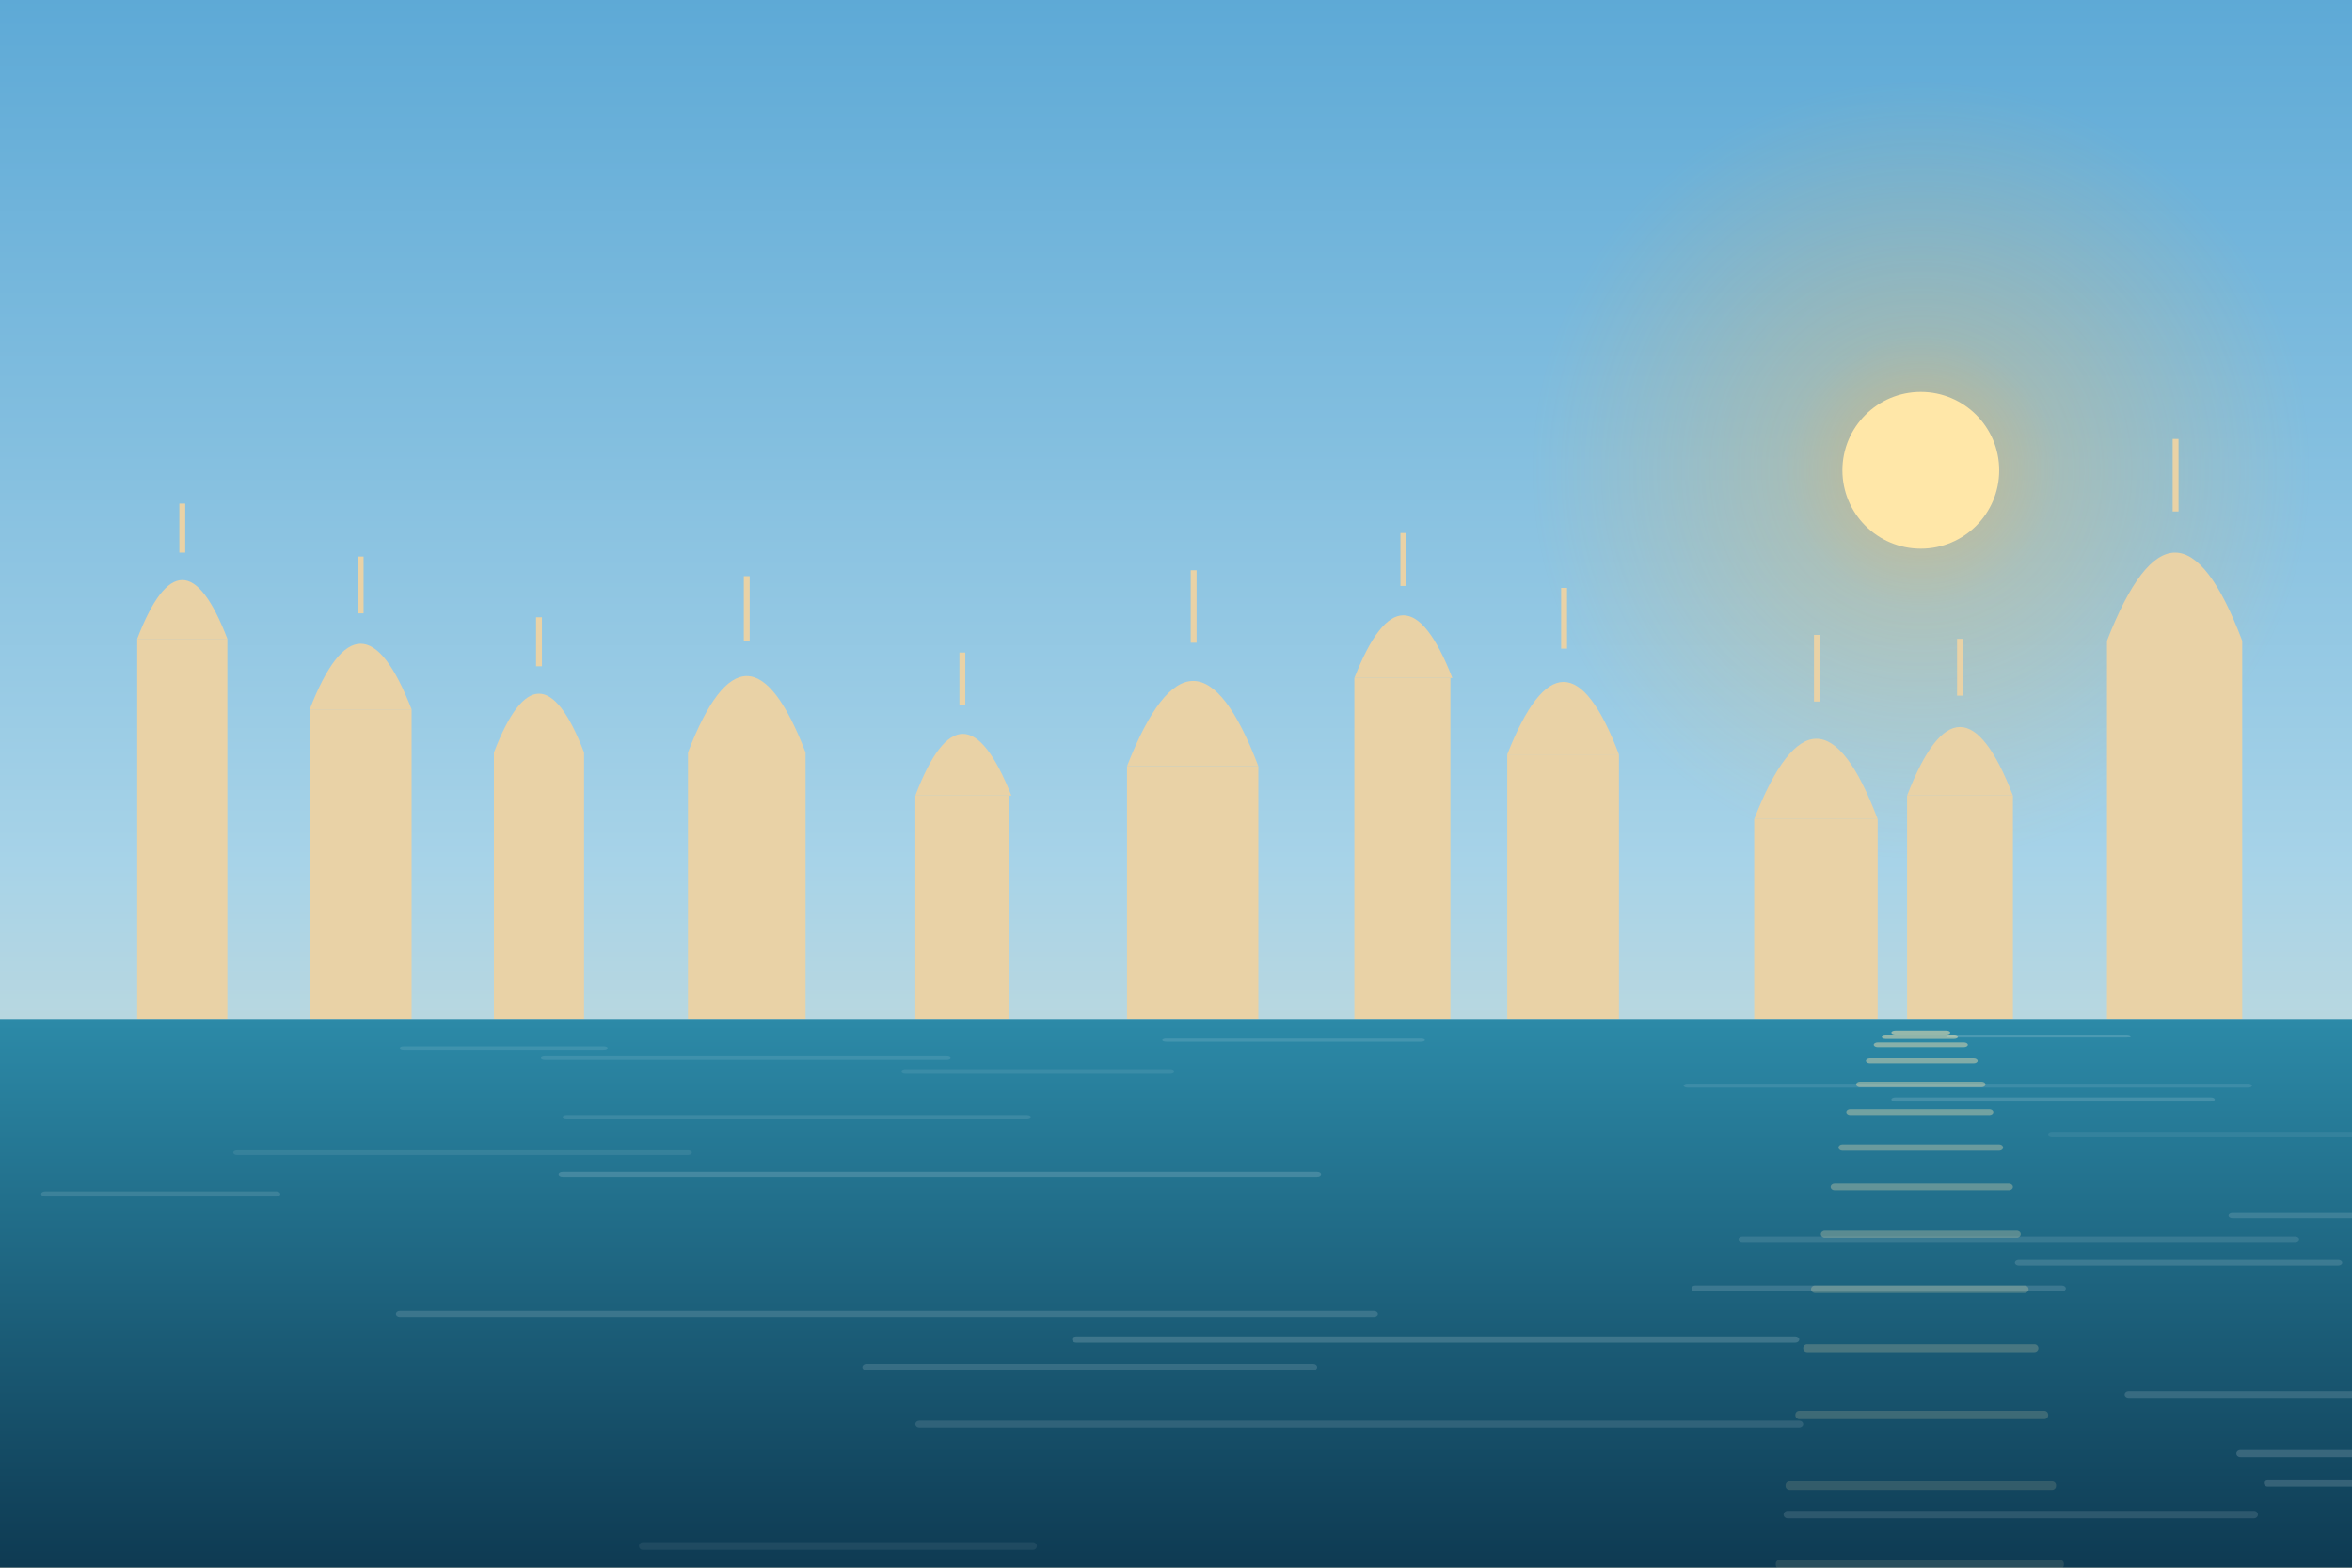
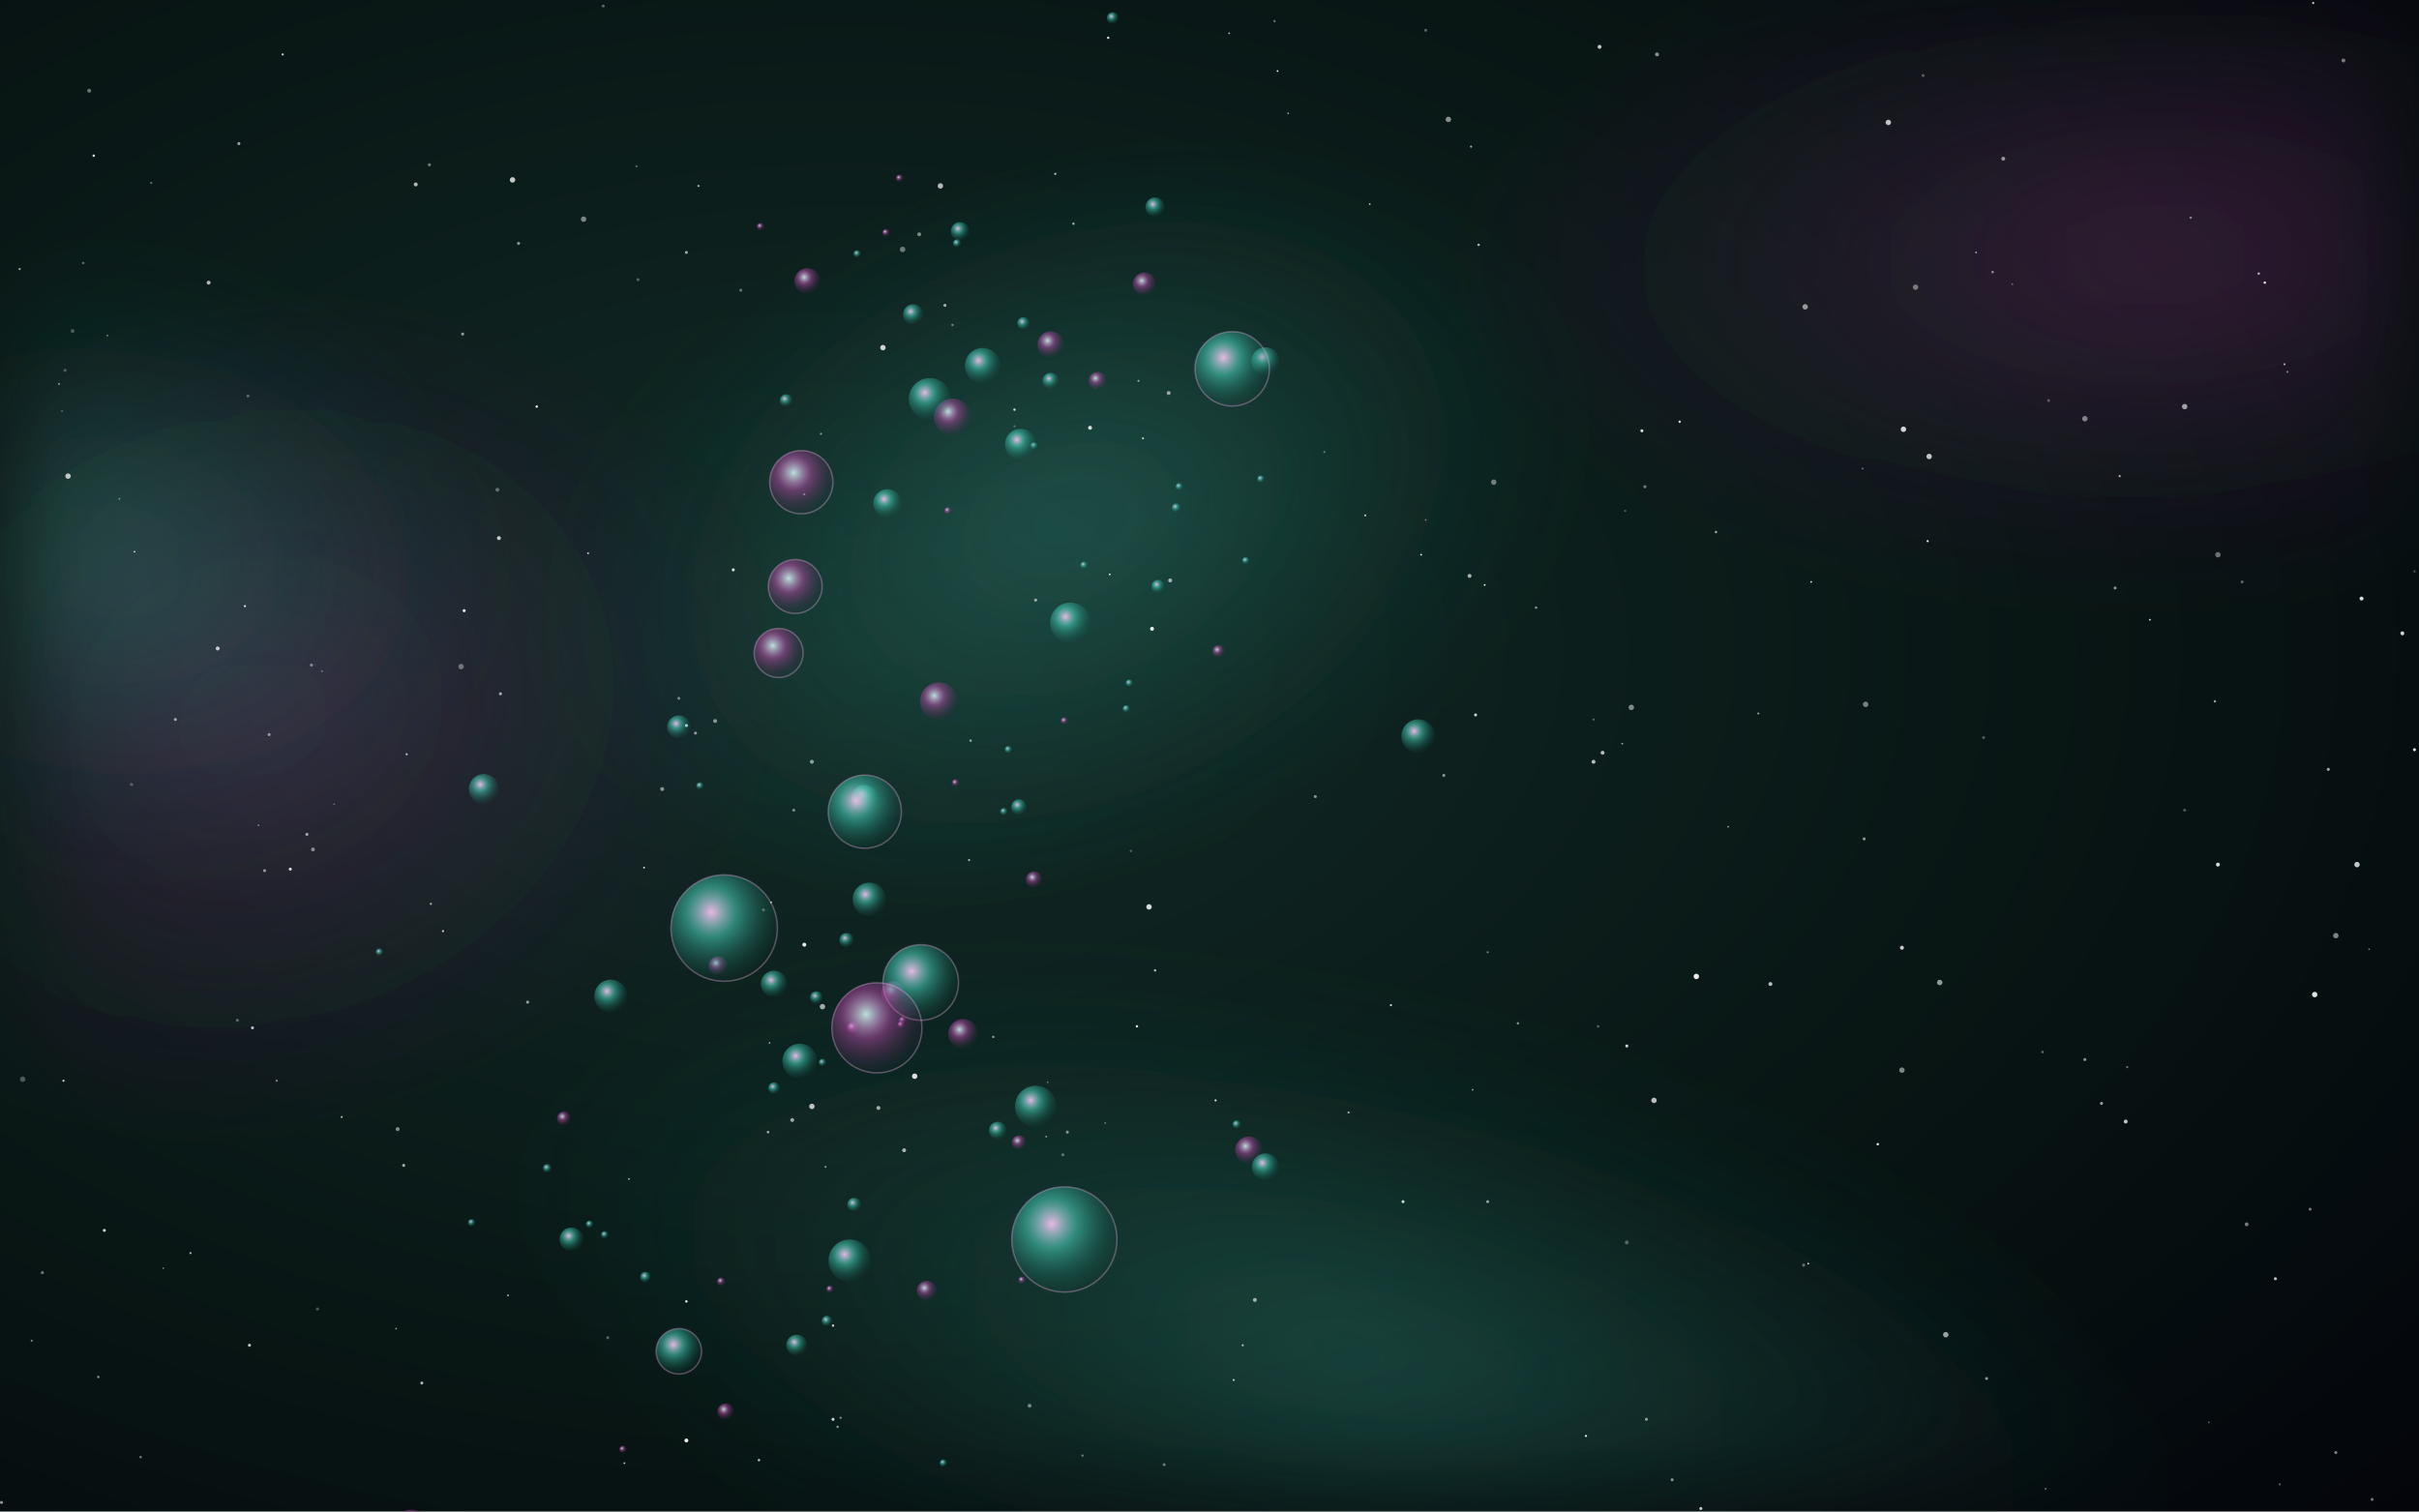
- <svg xmlns="http://www.w3.org/2000/svg" viewBox="0 0 1200 800" preserveAspectRatio="xMidYMid slice">
+ <svg xmlns="http://www.w3.org/2000/svg" viewBox="0 0 1600 1000" preserveAspectRatio="xMidYMid slice">
  <defs>
-     <linearGradient id="g1" x1="0" y1="0" x2="0" y2="1">
-       <stop offset="0" stop-color="#5DA9D6" stop-opacity="1" />
-       <stop offset="0.55" stop-color="#A7D3E8" stop-opacity="1" />
-       <stop offset="1" stop-color="#F3E6C4" stop-opacity="1" />
-     </linearGradient>
-     <radialGradient id="g2" cx="0.5" cy="0.5" r="0.5">
-       <stop offset="0" stop-color="#FFB347" stop-opacity="0.55" />
-       <stop offset="0.35" stop-color="#FFB347" stop-opacity="0.248" />
-       <stop offset="1" stop-color="#FFB347" stop-opacity="0" />
+     <radialGradient id="bg" cx="0.35" cy="0.43" r=".9">
+       <stop offset="0" stop-color="#122b27" stop-opacity="1" />
+       <stop offset=".55" stop-color="#081614" stop-opacity="1" />
+       <stop offset="1" stop-color="#03030a" />
    </radialGradient>
-     <linearGradient id="g3" x1="0" y1="0" x2="0" y2="1">
-       <stop offset="0" stop-color="#2C8AA8" stop-opacity="1" />
-       <stop offset="1" stop-color="#0E3A52" stop-opacity="1" />
-     </linearGradient>
+     <radialGradient id="n1">
+       <stop offset="0" stop-color="#39ac99" stop-opacity="0.35" />
+       <stop offset="1" stop-color="#267366" stop-opacity="0" />
+     </radialGradient>
+     <radialGradient id="n2">
+       <stop offset="0" stop-color="#bf40aa" stop-opacity="0.25" />
+       <stop offset="1" stop-color="#732666" stop-opacity="0" />
+     </radialGradient>
+     <radialGradient id="u" cx=".38" cy=".35" r=".7">
+       <stop offset="0" stop-color="#f4beeb" stop-opacity="0.95" />
+       <stop offset=".35" stop-color="#47d1ba" stop-opacity="0.55" />
+       <stop offset=".8" stop-color="#1f7a6b" stop-opacity="0.18" />
+       <stop offset="1" stop-color="#196659" stop-opacity="0" />
+     </radialGradient>
+     <radialGradient id="u2" cx=".38" cy=".35" r=".7">
+       <stop offset="0" stop-color="#cbf6ef" stop-opacity="0.9" />
+       <stop offset=".4" stop-color="#cb4db6" stop-opacity="0.45" />
+       <stop offset="1" stop-color="#631d57" stop-opacity="0" />
+     </radialGradient>
+     <filter id="b" x="-50%" y="-50%" width="200%" height="200%">
+       <feGaussianBlur stdDeviation="40" />
+     </filter>
  </defs>
-   <rect width="1200" height="800" fill="url(#g1)" />
-   <circle cx="980" cy="240" r="200" fill="url(#g2)" />
-   <circle cx="980" cy="240" r="40" fill="#FFE7A8" />
-   <rect x="70" y="326" width="46" height="194" fill="#E9D2A6" />
-   <path d="M70,326 Q93,266 116,326Z" fill="#E9D2A6" />
-   <line x1="93" y1="282" x2="93" y2="257" stroke="#E9D2A6" stroke-width="3" />
-   <rect x="158" y="362" width="52" height="158" fill="#E9D2A6" />
-   <path d="M158,362 Q184,295 210,362Z" fill="#E9D2A6" />
-   <line x1="184" y1="313" x2="184" y2="284" stroke="#E9D2A6" stroke-width="3" />
-   <rect x="252" y="384" width="46" height="136" fill="#E9D2A6" />
-   <path d="M252,384 Q275,324 298,384Z" fill="#E9D2A6" />
-   <line x1="275" y1="340" x2="275" y2="315" stroke="#E9D2A6" stroke-width="3" />
-   <rect x="351" y="384" width="60" height="136" fill="#E9D2A6" />
-   <path d="M351,384 Q381,306 411,384Z" fill="#E9D2A6" />
-   <line x1="381" y1="327" x2="381" y2="294" stroke="#E9D2A6" stroke-width="3" />
-   <rect x="467" y="406" width="48" height="114" fill="#E9D2A6" />
-   <path d="M467,406 Q491,343 516,406Z" fill="#E9D2A6" />
-   <line x1="491" y1="360" x2="491" y2="333" stroke="#E9D2A6" stroke-width="3" />
-   <rect x="575" y="391" width="67" height="129" fill="#E9D2A6" />
-   <path d="M575,391 Q609,304 642,391Z" fill="#E9D2A6" />
-   <line x1="609" y1="328" x2="609" y2="291" stroke="#E9D2A6" stroke-width="3" />
-   <rect x="691" y="346" width="49" height="174" fill="#E9D2A6" />
-   <path d="M691,346 Q716,282 741,346Z" fill="#E9D2A6" />
-   <line x1="716" y1="299" x2="716" y2="272" stroke="#E9D2A6" stroke-width="3" />
-   <rect x="769" y="385" width="57" height="135" fill="#E9D2A6" />
-   <path d="M769,385 Q798,311 826,385Z" fill="#E9D2A6" />
-   <line x1="798" y1="331" x2="798" y2="300" stroke="#E9D2A6" stroke-width="3" />
-   <rect x="895" y="418" width="63" height="102" fill="#E9D2A6" />
-   <path d="M895,418 Q927,336 958,418Z" fill="#E9D2A6" />
-   <line x1="927" y1="358" x2="927" y2="324" stroke="#E9D2A6" stroke-width="3" />
-   <rect x="973" y="406" width="54" height="114" fill="#E9D2A6" />
-   <path d="M973,406 Q1000,336 1027,406Z" fill="#E9D2A6" />
-   <line x1="1000" y1="355" x2="1000" y2="326" stroke="#E9D2A6" stroke-width="3" />
-   <rect x="1075" y="327" width="69" height="193" fill="#E9D2A6" />
-   <path d="M1075,327 Q1110,237 1144,327Z" fill="#E9D2A6" />
-   <line x1="1110" y1="261" x2="1110" y2="224" stroke="#E9D2A6" stroke-width="3" />
-   <rect y="520" width="1200" height="280" fill="url(#g3)" />
-   <rect x="993" y="528" width="94" height="1.5" rx="2" fill="#FFFFFF" opacity="0.15" />
-   <rect x="593" y="530" width="134" height="1.6" rx="2" fill="#FFFFFF" opacity="0.12" />
-   <rect x="204" y="534" width="106" height="1.7" rx="2" fill="#FFFFFF" opacity="0.10" />
-   <rect x="276" y="539" width="209" height="1.8" rx="2" fill="#FFFFFF" opacity="0.10" />
-   <rect x="460" y="546" width="139" height="1.9" rx="2" fill="#FFFFFF" opacity="0.08" />
-   <rect x="859" y="553" width="290" height="2.0" rx="2" fill="#FFFFFF" opacity="0.10" />
-   <rect x="965" y="560" width="165" height="2.1" rx="2" fill="#FFFFFF" opacity="0.14" />
-   <rect x="287" y="569" width="239" height="2.2" rx="2" fill="#FFFFFF" opacity="0.10" />
-   <rect x="1045" y="578" width="303" height="2.3" rx="2" fill="#FFFFFF" opacity="0.07" />
-   <rect x="119" y="587" width="234" height="2.4" rx="2" fill="#FFFFFF" opacity="0.08" />
-   <rect x="285" y="598" width="389" height="2.5" rx="2" fill="#FFFFFF" opacity="0.15" />
-   <rect x="21" y="608" width="122" height="2.6" rx="2" fill="#FFFFFF" opacity="0.12" />
-   <rect x="1137" y="619" width="404" height="2.7" rx="2" fill="#FFFFFF" opacity="0.13" />
-   <rect x="887" y="631" width="286" height="2.8" rx="2" fill="#FFFFFF" opacity="0.11" />
-   <rect x="1028" y="643" width="167" height="2.9" rx="2" fill="#FFFFFF" opacity="0.13" />
-   <rect x="863" y="656" width="191" height="3.0" rx="2" fill="#FFFFFF" opacity="0.14" />
-   <rect x="202" y="669" width="501" height="3.1" rx="2" fill="#FFFFFF" opacity="0.14" />
-   <rect x="547" y="682" width="371" height="3.2" rx="2" fill="#FFFFFF" opacity="0.16" />
-   <rect x="440" y="696" width="232" height="3.3" rx="2" fill="#FFFFFF" opacity="0.13" />
-   <rect x="1084" y="710" width="219" height="3.4" rx="2" fill="#FFFFFF" opacity="0.14" />
-   <rect x="467" y="725" width="453" height="3.5" rx="2" fill="#FFFFFF" opacity="0.11" />
-   <rect x="1141" y="740" width="418" height="3.6" rx="2" fill="#FFFFFF" opacity="0.16" />
-   <rect x="1155" y="755" width="228" height="3.7" rx="2" fill="#FFFFFF" opacity="0.15" />
-   <rect x="910" y="771" width="242" height="3.8" rx="2" fill="#FFFFFF" opacity="0.12" />
-   <rect x="326" y="787" width="203" height="3.9" rx="2" fill="#FFFFFF" opacity="0.07" />
-   <rect x="965" y="526" width="30" height="2.0" rx="2" fill="#FFE7B0" opacity="0.50" />
-   <rect x="960" y="528" width="39" height="2.2" rx="2" fill="#FFE7B0" opacity="0.47" />
-   <rect x="956" y="532" width="48" height="2.4" rx="2" fill="#FFE7B0" opacity="0.44" />
-   <rect x="952" y="540" width="57" height="2.6" rx="2" fill="#FFE7B0" opacity="0.41" />
-   <rect x="947" y="552" width="66" height="2.8" rx="2" fill="#FFE7B0" opacity="0.38" />
-   <rect x="942" y="566" width="75" height="3.0" rx="2" fill="#FFE7B0" opacity="0.35" />
-   <rect x="938" y="584" width="84" height="3.2" rx="2" fill="#FFE7B0" opacity="0.32" />
-   <rect x="934" y="604" width="93" height="3.4" rx="2" fill="#FFE7B0" opacity="0.29" />
-   <rect x="929" y="628" width="102" height="3.6" rx="2" fill="#FFE7B0" opacity="0.26" />
-   <rect x="924" y="656" width="111" height="3.8" rx="2" fill="#FFE7B0" opacity="0.23" />
-   <rect x="920" y="686" width="120" height="4.0" rx="2" fill="#FFE7B0" opacity="0.20" />
-   <rect x="916" y="720" width="129" height="4.2" rx="2" fill="#FFE7B0" opacity="0.17" />
-   <rect x="911" y="756" width="138" height="4.4" rx="2" fill="#FFE7B0" opacity="0.14" />
-   <rect x="906" y="796" width="147" height="4.6" rx="2" fill="#FFE7B0" opacity="0.11" />
+   <rect width="1600" height="1000" fill="url(#bg)" />
+   <ellipse cx="483" cy="620" rx="337" ry="237" transform="rotate(-26)" fill="url(#n1)" filter="url(#b)" />
+   <ellipse cx="1420" cy="218" rx="481" ry="225" transform="rotate(-2)" fill="url(#n2)" filter="url(#b)" />
+   <ellipse cx="3" cy="504" rx="342" ry="285" transform="rotate(-19)" fill="url(#n2)" filter="url(#b)" />
+   <ellipse cx="114" cy="360" rx="260" ry="181" transform="rotate(7)" fill="url(#n1)" filter="url(#b)" />
+   <ellipse cx="1074" cy="673" rx="592" ry="214" transform="rotate(13)" fill="url(#n1)" filter="url(#b)" />
+   <g>
+     <circle cx="1143" cy="547" r="0.6" fill="#fff" opacity="0.56" />
+     <circle cx="972" cy="381" r="1.3" fill="#fff" opacity="0.65" />
+     <circle cx="943" cy="20" r="1" fill="#fff" opacity="0.32" />
+     <circle cx="984" cy="630" r="0.7" fill="#fff" opacity="0.42" />
+     <circle cx="79" cy="330" r="0.6" fill="#fff" opacity="0.47" />
+     <circle cx="1249" cy="81" r="1.8" fill="#fff" opacity="0.74" />
+     <circle cx="399" cy="4" r="1" fill="#fff" opacity="0.33" />
+     <circle cx="1314" cy="912" r="1" fill="#fff" opacity="0.55" />
+     <circle cx="721" cy="283" r="1.3" fill="#fff" opacity="0.83" />
+     <circle cx="284" cy="109" r="1" fill="#fff" opacity="0.43" />
+     <circle cx="1089" cy="939" r="1" fill="#fff" opacity="0.54" />
+     <circle cx="454" cy="861" r="0.8" fill="#fff" opacity="0.94" />
+     <circle cx="275" cy="122" r="1.3" fill="#fff" opacity="0.69" />
+     <circle cx="438" cy="522" r="1.3" fill="#fff" opacity="0.51" />
+     <circle cx="349" cy="663" r="1" fill="#fff" opacity="0.58" />
+     <circle cx="770" cy="969" r="1" fill="#fff" opacity="0.38" />
+     <circle cx="1562" cy="396" r="1.3" fill="#fff" opacity="0.86" />
+     <circle cx="162" cy="401" r="0.7" fill="#fff" opacity="0.87" />
+     <circle cx="343" cy="161" r="1" fill="#fff" opacity="0.54" />
+     <circle cx="43" cy="245" r="1" fill="#fff" opacity="0.27" />
+     <circle cx="1545" cy="961" r="1" fill="#fff" opacity="0.48" />
+     <circle cx="502" cy="966" r="0.8" fill="#fff" opacity="0.75" />
+     <circle cx="413" cy="968" r="0.6" fill="#fff" opacity="0.77" />
+     <circle cx="339" cy="119" r="1.8" fill="#fff" opacity="0.76" />
+     <circle cx="554" cy="944" r="0.8" fill="#fff" opacity="0.53" />
+     <circle cx="1054" cy="476" r="0.7" fill="#fff" opacity="0.35" />
+     <circle cx="307" cy="404" r="1" fill="#fff" opacity="0.92" />
+     <circle cx="187" cy="36" r="0.7" fill="#fff" opacity="0.82" />
+     <circle cx="605" cy="712" r="1.8" fill="#fff" opacity="0.85" />
+     <circle cx="943" cy="344" r="0.6" fill="#fff" opacity="0.42" />
+     <circle cx="331" cy="459" r="1" fill="#fff" opacity="0.63" />
+     <circle cx="843" cy="14" r="0.8" fill="#fff" opacity="0.36" />
+     <circle cx="306" cy="221" r="1" fill="#fff" opacity="0.56" />
+     <circle cx="263" cy="747" r="1.3" fill="#fff" opacity="0.51" />
+     <circle cx="1125" cy="998" r="1" fill="#fff" opacity="0.78" />
+     <circle cx="984" cy="795" r="1" fill="#fff" opacity="0.54" />
+     <circle cx="903" cy="341" r="0.7" fill="#fff" opacity="0.71" />
+     <circle cx="671" cy="282" r="0.7" fill="#fff" opacity="0.28" />
+     <circle cx="734" cy="380" r="0.6" fill="#fff" opacity="0.94" />
+     <circle cx="928" cy="795" r="1" fill="#fff" opacity="0.80" />
+     <circle cx="988" cy="319" r="1.8" fill="#fff" opacity="0.41" />
+     <circle cx="622" cy="123" r="1.8" fill="#fff" opacity="0.69" />
+     <circle cx="336" cy="857" r="0.6" fill="#fff" opacity="0.78" />
+     <circle cx="641" cy="569" r="0.7" fill="#fff" opacity="0.67" />
+     <circle cx="1075" cy="338" r="0.7" fill="#fff" opacity="0.27" />
+     <circle cx="756" cy="290" r="0.7" fill="#fff" opacity="0.72" />
+     <circle cx="207" cy="562" r="1.3" fill="#fff" opacity="0.46" />
+     <circle cx="892" cy="736" r="0.7" fill="#fff" opacity="0.65" />
+     <circle cx="1445" cy="269" r="1.8" fill="#fff" opacity="0.59" />
+     <circle cx="293" cy="616" r="0.7" fill="#fff" opacity="0.77" />
+     <circle cx="1122" cy="646" r="1.8" fill="#fff" opacity="0.91" />
+     <circle cx="157" cy="675" r="1" fill="#fff" opacity="0.33" />
+     <circle cx="685" cy="397" r="1" fill="#fff" opacity="0.58" />
+     <circle cx="642" cy="490" r="0.8" fill="#fff" opacity="0.58" />
+     <circle cx="100" cy="121" r="0.7" fill="#fff" opacity="0.38" />
+     <circle cx="1402" cy="315" r="0.7" fill="#fff" opacity="0.72" />
+     <circle cx="490" cy="192" r="1" fill="#fff" opacity="0.37" />
+     <circle cx="733" cy="25" r="0.8" fill="#fff" opacity="0.84" />
+     <circle cx="1505" cy="846" r="1" fill="#fff" opacity="0.74" />
+     <circle cx="532" cy="327" r="0.7" fill="#fff" opacity="0.54" />
+     <circle cx="1057" cy="679" r="0.8" fill="#fff" opacity="0.34" />
+     <circle cx="69" cy="814" r="1" fill="#fff" opacity="0.81" />
+     <circle cx="598" cy="761" r="1.3" fill="#fff" opacity="0.66" />
+     <circle cx="1422" cy="410" r="0.6" fill="#fff" opacity="0.88" />
+     <circle cx="1276" cy="302" r="1.8" fill="#fff" opacity="0.75" />
+     <circle cx="1079" cy="468" r="1.8" fill="#fff" opacity="0.48" />
+     <circle cx="62" cy="103" r="0.8" fill="#fff" opacity="0.90" />
+     <circle cx="731" cy="743" r="0.6" fill="#fff" opacity="0.39" />
+     <circle cx="693" cy="716" r="0.6" fill="#fff" opacity="0.35" />
+     <circle cx="1272" cy="50" r="1" fill="#fff" opacity="0.31" />
+     <circle cx="1060" cy="498" r="1.3" fill="#fff" opacity="0.69" />
+     <circle cx="416" cy="780" r="0.6" fill="#fff" opacity="0.67" />
+     <circle cx="175" cy="576" r="1" fill="#fff" opacity="0.52" />
+     <circle cx="982" cy="387" r="0.6" fill="#fff" opacity="0.94" />
+     <circle cx="1559" cy="572" r="1.8" fill="#fff" opacity="0.76" />
+     <circle cx="262" cy="879" r="0.6" fill="#fff" opacity="0.54" />
+     <circle cx="305" cy="441" r="1.8" fill="#fff" opacity="0.36" />
+     <circle cx="1528" cy="800" r="1" fill="#fff" opacity="0.43" />
+     <circle cx="551" cy="877" r="0.8" fill="#fff" opacity="0.78" />
+     <circle cx="671" cy="271" r="0.8" fill="#fff" opacity="0.78" />
+     <circle cx="1589" cy="419" r="1.3" fill="#fff" opacity="0.81" />
+     <circle cx="485" cy="377" r="1" fill="#fff" opacity="0.85" />
+     <circle cx="804" cy="728" r="0.7" fill="#fff" opacity="0.84" />
+     <circle cx="1545" cy="619" r="1.8" fill="#fff" opacity="0.48" />
+     <circle cx="1163" cy="472" r="0.7" fill="#fff" opacity="0.54" />
+     <circle cx="203" cy="552" r="1" fill="#fff" opacity="0.59" />
+     <circle cx="1494" cy="181" r="0.8" fill="#fff" opacity="0.66" />
+     <circle cx="1088" cy="322" r="1" fill="#fff" opacity="0.44" />
+     <circle cx="920" cy="665" r="0.7" fill="#fff" opacity="0.82" />
+     <circle cx="1379" cy="277" r="1.8" fill="#fff" opacity="0.46" />
+     <circle cx="752" cy="679" r="0.8" fill="#fff" opacity="0.87" />
+     <circle cx="762" cy="416" r="1.3" fill="#fff" opacity="0.91" />
+     <circle cx="165" cy="890" r="1" fill="#fff" opacity="0.77" />
+     <circle cx="1307" cy="167" r="0.6" fill="#fff" opacity="0.66" />
+     <circle cx="1094" cy="728" r="1.8" fill="#fff" opacity="0.72" />
+     <circle cx="1058" cy="31" r="1.3" fill="#fff" opacity="0.76" />
+     <circle cx="1004" cy="677" r="0.8" fill="#fff" opacity="0.52" />
+     <circle cx="15" cy="714" r="1.8" fill="#fff" opacity="0.28" />
+     <circle cx="1242" cy="757" r="0.8" fill="#fff" opacity="0.92" />
+     <circle cx="753" cy="252" r="0.7" fill="#fff" opacity="0.54" />
+     <circle cx="48" cy="219" r="1.3" fill="#fff" opacity="0.26" />
+     <circle cx="460" cy="485" r="1" fill="#fff" opacity="0.53" />
+     <circle cx="41" cy="272" r="0.6" fill="#fff" opacity="0.32" />
+     <circle cx="59" cy="60" r="1.3" fill="#fff" opacity="0.40" />
+     <circle cx="178" cy="486" r="1" fill="#fff" opacity="0.51" />
+     <circle cx="55" cy="174" r="0.8" fill="#fff" opacity="0.36" />
+     <circle cx="13" cy="178" r="0.7" fill="#fff" opacity="0.66" />
+     <circle cx="330" cy="356" r="1.3" fill="#fff" opacity="0.76" />
+     <circle cx="116" cy="476" r="1" fill="#fff" opacity="0.58" />
+     <circle cx="285" cy="598" r="0.7" fill="#fff" opacity="0.67" />
+     <circle cx="1258" cy="708" r="1.8" fill="#fff" opacity="0.47" />
+     <circle cx="1597" cy="496" r="1" fill="#fff" opacity="0.89" />
+     <circle cx="773" cy="260" r="1.3" fill="#fff" opacity="0.56" />
+     <circle cx="1198" cy="385" r="0.6" fill="#fff" opacity="0.84" />
+     <circle cx="973" cy="97" r="0.7" fill="#fff" opacity="0.61" />
+     <circle cx="940" cy="367" r="0.6" fill="#fff" opacity="0.91" />
+     <circle cx="389" cy="366" r="0.6" fill="#fff" opacity="0.83" />
+     <circle cx="716" cy="963" r="0.8" fill="#fff" opacity="0.38" />
+     <circle cx="597" cy="165" r="1.8" fill="#fff" opacity="0.40" />
+     <circle cx="1287" cy="883" r="1.8" fill="#fff" opacity="0.60" />
+     <circle cx="39" cy="254" r="0.6" fill="#fff" opacity="0.64" />
+     <circle cx="692" cy="752" r="0.6" fill="#fff" opacity="0.52" />
+     <circle cx="171" cy="546" r="0.6" fill="#fff" opacity="0.43" />
+     <circle cx="1233" cy="555" r="1" fill="#fff" opacity="0.55" />
+     <circle cx="1550" cy="40" r="1.3" fill="#fff" opacity="0.44" />
+     <circle cx="546" cy="772" r="0.6" fill="#fff" opacity="0.65" />
+     <circle cx="1196" cy="836" r="0.6" fill="#fff" opacity="0.85" />
+     <circle cx="556" cy="938" r="0.7" fill="#fff" opacity="0.54" />
+     <circle cx="1232" cy="310" r="0.6" fill="#fff" opacity="0.44" />
+     <circle cx="1325" cy="105" r="1.3" fill="#fff" opacity="0.53" />
+     <circle cx="976" cy="473" r="1" fill="#fff" opacity="0.79" />
+     <circle cx="386" cy="145" r="1.8" fill="#fff" opacity="0.46" />
+     <circle cx="1467" cy="367" r="1.8" fill="#fff" opacity="0.40" />
+     <circle cx="449" cy="462" r="1" fill="#fff" opacity="0.41" />
+     <circle cx="1111" cy="279" r="0.8" fill="#fff" opacity="0.82" />
+     <circle cx="1498" cy="187" r="0.8" fill="#fff" opacity="0.94" />
+     <circle cx="1353" cy="985" r="0.7" fill="#fff" opacity="0.37" />
+     <circle cx="1483" cy="385" r="1" fill="#fff" opacity="0.34" />
+     <circle cx="1355" cy="265" r="1" fill="#fff" opacity="0.27" />
+     <circle cx="421" cy="110" r="0.7" fill="#fff" opacity="0.35" />
+     <circle cx="1135" cy="352" r="0.8" fill="#fff" opacity="0.63" />
+     <circle cx="1567" cy="628" r="0.6" fill="#fff" opacity="0.41" />
+     <circle cx="167" cy="680" r="1" fill="#fff" opacity="0.72" />
+     <circle cx="473" cy="477" r="1.3" fill="#fff" opacity="0.50" />
+     <circle cx="158" cy="95" r="1" fill="#fff" opacity="0.60" />
+     <circle cx="1016" cy="402" r="0.8" fill="#fff" opacity="0.55" />
+     <circle cx="1283" cy="650" r="1.8" fill="#fff" opacity="0.56" />
+     <circle cx="1407" cy="706" r="0.7" fill="#fff" opacity="0.43" />
+     <circle cx="581" cy="733" r="1.3" fill="#fff" opacity="0.61" />
+     <circle cx="1511" cy="241" r="0.7" fill="#fff" opacity="0.62" />
+     <circle cx="630" cy="215" r="0.8" fill="#fff" opacity="0.38" />
+     <circle cx="1106" cy="979" r="1" fill="#fff" opacity="0.50" />
+     <circle cx="192" cy="575" r="1" fill="#fff" opacity="0.83" />
+     <circle cx="183" cy="715" r="0.7" fill="#fff" opacity="0.51" />
+     <circle cx="816" cy="913" r="0.7" fill="#fff" opacity="0.69" />
+     <circle cx="1318" cy="180" r="0.8" fill="#fff" opacity="0.51" />
+     <circle cx="1531" cy="658" r="1.8" fill="#fff" opacity="0.87" />
+     <circle cx="138" cy="187" r="1.3" fill="#fff" opacity="0.68" />
+     <circle cx="1" cy="994" r="1" fill="#fff" opacity="0.57" />
+     <circle cx="845" cy="47" r="0.6" fill="#fff" opacity="0.95" />
+     <circle cx="1449" cy="144" r="0.8" fill="#fff" opacity="0.45" />
+     <circle cx="1399" cy="389" r="1" fill="#fff" opacity="0.53" />
+     <circle cx="454" cy="167" r="1" fill="#fff" opacity="0.60" />
+     <circle cx="65" cy="911" r="0.8" fill="#fff" opacity="0.54" />
+     <circle cx="1267" cy="190" r="1.8" fill="#fff" opacity="0.40" />
+     <circle cx="279" cy="915" r="1" fill="#fff" opacity="0.68" />
+     <circle cx="454" cy="953" r="1.3" fill="#fff" opacity="0.91" />
+     <circle cx="703" cy="764" r="1" fill="#fff" opacity="0.33" />
+     <circle cx="267" cy="771" r="1" fill="#fff" opacity="0.66" />
+     <circle cx="1406" cy="742" r="1.3" fill="#fff" opacity="0.75" />
+     <circle cx="87" cy="519" r="1" fill="#fff" opacity="0.27" />
+     <circle cx="508" cy="749" r="0.8" fill="#fff" opacity="0.70" />
+     <circle cx="1194" cy="203" r="1.8" fill="#fff" opacity="0.55" />
+     <circle cx="42" cy="715" r="0.7" fill="#fff" opacity="0.83" />
+     <circle cx="221" cy="532" r="0.6" fill="#fff" opacity="0.30" />
+     <circle cx="422" cy="185" r="1" fill="#fff" opacity="0.30" />
+     <circle cx="681" cy="930" r="1.3" fill="#fff" opacity="0.43" />
+     <circle cx="1461" cy="941" r="0.6" fill="#fff" opacity="0.34" />
+     <circle cx="1259" cy="284" r="1.8" fill="#fff" opacity="0.82" />
+     <circle cx="764" cy="642" r="0.8" fill="#fff" opacity="0.71" />
+     <circle cx="525" cy="536" r="1" fill="#fff" opacity="0.44" />
+     <circle cx="706" cy="749" r="1" fill="#fff" opacity="0.50" />
+     <circle cx="524" cy="741" r="1.3" fill="#fff" opacity="0.60" />
+     <circle cx="462" cy="123" r="0.7" fill="#fff" opacity="0.67" />
+     <circle cx="1597" cy="378" r="0.8" fill="#fff" opacity="0.27" />
+     <circle cx="108" cy="839" r="0.6" fill="#fff" opacity="0.42" />
+     <circle cx="1351" cy="696" r="0.8" fill="#fff" opacity="0.39" />
+     <circle cx="213" cy="444" r="0.7" fill="#fff" opacity="0.30" />
+     <circle cx="1569" cy="992" r="1" fill="#fff" opacity="0.43" />
+     <circle cx="1513" cy="246" r="0.7" fill="#fff" opacity="0.42" />
+     <circle cx="852" cy="75" r="0.6" fill="#fff" opacity="0.54" />
+     <circle cx="1076" cy="822" r="1.3" fill="#fff" opacity="0.29" />
+     <circle cx="813" cy="22" r="0.6" fill="#fff" opacity="0.67" />
+     <circle cx="1445" cy="536" r="1" fill="#fff" opacity="0.28" />
+     <circle cx="537" cy="504" r="1.3" fill="#fff" opacity="0.54" />
+     <circle cx="210" cy="866" r="1" fill="#fff" opacity="0.28" />
+     <circle cx="21" cy="887" r="0.7" fill="#fff" opacity="0.46" />
+     <circle cx="748" cy="563" r="0.8" fill="#fff" opacity="0.28" />
+     <circle cx="657" cy="686" r="0.8" fill="#fff" opacity="0.54" />
+     <circle cx="505" cy="602" r="1" fill="#fff" opacity="0.34" />
+     <circle cx="978" cy="162" r="0.8" fill="#fff" opacity="0.69" />
+     <circle cx="544" cy="666" r="1.8" fill="#fff" opacity="0.62" />
+     <circle cx="426" cy="574" r="0.6" fill="#fff" opacity="0.94" />
+     <circle cx="870" cy="527" r="1" fill="#fff" opacity="0.50" />
+     <circle cx="1390" cy="730" r="1" fill="#fff" opacity="0.62" />
+     <circle cx="774" cy="384" r="1.3" fill="#fff" opacity="0.61" />
+     <circle cx="454" cy="480" r="1" fill="#fff" opacity="0.91" />
+     <circle cx="1540" cy="509" r="1" fill="#fff" opacity="0.65" />
+     <circle cx="510" cy="597" r="0.6" fill="#fff" opacity="0.88" />
+     <circle cx="144" cy="429" r="1.3" fill="#fff" opacity="0.74" />
+     <circle cx="93" cy="964" r="0.8" fill="#fff" opacity="0.45" />
+     <circle cx="45" cy="315" r="1.8" fill="#fff" opacity="0.72" />
+     <circle cx="89" cy="365" r="0.6" fill="#fff" opacity="0.77" />
+     <circle cx="126" cy="829" r="0.7" fill="#fff" opacity="0.68" />
+     <circle cx="625" cy="202" r="1" fill="#fff" opacity="0.64" />
+     <circle cx="608" cy="155" r="1.3" fill="#fff" opacity="0.45" />
+     <circle cx="28" cy="842" r="1" fill="#fff" opacity="0.42" />
+     <circle cx="1234" cy="466" r="1.8" fill="#fff" opacity="0.45" />
+     <circle cx="906" cy="135" r="0.6" fill="#fff" opacity="0.71" />
+     <circle cx="955" cy="513" r="1" fill="#fff" opacity="0.53" />
+     <circle cx="269" cy="499" r="0.7" fill="#fff" opacity="0.74" />
+     <circle cx="1076" cy="692" r="1" fill="#fff" opacity="0.83" />
+     <circle cx="164" cy="262" r="1" fill="#fff" opacity="0.30" />
+     <circle cx="532" cy="625" r="1.3" fill="#fff" opacity="0.91" />
+     <circle cx="698" cy="115" r="0.7" fill="#fff" opacity="0.74" />
+     <circle cx="537" cy="732" r="1.8" fill="#fff" opacity="0.72" />
+     <circle cx="329" cy="324" r="1.3" fill="#fff" opacity="0.33" />
+     <circle cx="1073" cy="492" r="0.6" fill="#fff" opacity="0.62" />
+     <circle cx="551" cy="939" r="1" fill="#fff" opacity="0.82" />
+     <circle cx="1171" cy="651" r="1.3" fill="#fff" opacity="0.73" />
+     <circle cx="584" cy="230" r="1.8" fill="#fff" opacity="0.79" />
+     <circle cx="1054" cy="504" r="1.3" fill="#fff" opacity="0.71" />
+     <circle cx="1331" cy="188" r="0.6" fill="#fff" opacity="0.35" />
+     <circle cx="226" cy="739" r="0.7" fill="#fff" opacity="0.64" />
+     <circle cx="402" cy="885" r="1" fill="#fff" opacity="0.31" />
+     <circle cx="1275" cy="358" r="0.7" fill="#fff" opacity="0.93" />
+     <circle cx="1096" cy="36" r="1.3" fill="#fff" opacity="0.52" />
+     <circle cx="1312" cy="488" r="1" fill="#fff" opacity="0.29" />
+     <circle cx="1508" cy="982" r="0.7" fill="#fff" opacity="0.37" />
+     <circle cx="1467" cy="572" r="1.3" fill="#fff" opacity="0.84" />
+     <circle cx="1049" cy="950" r="0.7" fill="#fff" opacity="0.92" />
+     <circle cx="876" cy="299" r="0.7" fill="#fff" opacity="0.34" />
+     <circle cx="1258" cy="627" r="1.3" fill="#fff" opacity="0.78" />
+     <circle cx="1086" cy="285" r="1" fill="#fff" opacity="0.85" />
+     <circle cx="543" cy="287" r="0.7" fill="#fff" opacity="0.51" />
+     <circle cx="1486" cy="810" r="1.3" fill="#fff" opacity="0.44" />
+     <circle cx="958" cy="79" r="1.8" fill="#fff" opacity="0.52" />
+     <circle cx="830" cy="860" r="1.3" fill="#fff" opacity="0.60" />
+     <circle cx="355" cy="269" r="0.8" fill="#fff" opacity="0.95" />
+     <circle cx="1465" cy="464" r="0.8" fill="#fff" opacity="0.60" />
+     <circle cx="1193" cy="837" r="1" fill="#fff" opacity="0.38" />
+     <circle cx="822" cy="890" r="0.7" fill="#fff" opacity="0.70" />
+     <circle cx="1530" cy="2" r="0.7" fill="#fff" opacity="0.81" />
+     <circle cx="1379" cy="701" r="1" fill="#fff" opacity="0.54" />
+     <circle cx="710" cy="148" r="0.8" fill="#fff" opacity="0.63" />
+     <circle cx="509" cy="690" r="0.6" fill="#fff" opacity="0.59" />
+     <circle cx="974" cy="721" r="0.6" fill="#fff" opacity="0.59" />
+     <circle cx="760" cy="600" r="1.8" fill="#fff" opacity="0.84" />
+     <circle cx="206" cy="440" r="1" fill="#fff" opacity="0.43" />
+     <circle cx="71" cy="222" r="0.7" fill="#fff" opacity="0.34" />
+   </g>
+   <circle cx="251" cy="630" r="2.5" fill="url(#u)" />
+   <circle cx="312" cy="809" r="2.5" fill="url(#u)" />
+   <circle cx="344" cy="1513" r="2.5" fill="url(#u)" />
+   <circle cx="390" cy="810" r="2.5" fill="url(#u)" />
+   <circle cx="400" cy="817" r="2.5" fill="url(#u)" />
+   <circle cx="412" cy="959" r="2.5" fill="url(#u2)" />
+   <circle cx="422" cy="1359" r="2.5" fill="url(#u2)" />
+   <circle cx="463" cy="520" r="2.5" fill="url(#u)" />
+   <circle cx="503" cy="150" r="2.5" fill="url(#u2)" />
+   <circle cx="544" cy="703" r="2.5" fill="url(#u)" />
+   <circle cx="549" cy="853" r="2.5" fill="url(#u2)" />
+   <circle cx="567" cy="168" r="2.5" fill="url(#u)" />
+   <circle cx="586" cy="154" r="2.5" fill="url(#u2)" />
+   <circle cx="595" cy="118" r="2.5" fill="url(#u2)" />
+   <circle cx="596" cy="678" r="2.5" fill="url(#u2)" />
+   <circle cx="597" cy="675" r="2.5" fill="url(#u2)" />
+   <circle cx="624" cy="968" r="2.5" fill="url(#u)" />
+   <circle cx="627" cy="338" r="2.5" fill="url(#u2)" />
+   <circle cx="632" cy="518" r="2.5" fill="url(#u2)" />
+   <circle cx="664" cy="537" r="2.5" fill="url(#u)" />
+   <circle cx="667" cy="496" r="2.5" fill="url(#u)" />
+   <circle cx="675" cy="-31" r="2.5" fill="url(#u)" />
+   <circle cx="676" cy="847" r="2.5" fill="url(#u2)" />
+   <circle cx="684" cy="295" r="2.5" fill="url(#u)" />
+   <circle cx="704" cy="477" r="2.5" fill="url(#u2)" />
+   <circle cx="717" cy="374" r="2.5" fill="url(#u)" />
+   <circle cx="745" cy="469" r="2.5" fill="url(#u)" />
+   <circle cx="747" cy="452" r="2.5" fill="url(#u)" />
+   <circle cx="780" cy="322" r="2.5" fill="url(#u)" />
+   <circle cx="824" cy="371" r="2.5" fill="url(#u)" />
+   <circle cx="834" cy="317" r="2.5" fill="url(#u)" />
+   <circle cx="836" cy="-41" r="2.5" fill="url(#u2)" />
+   <circle cx="846" cy="-40" r="2.5" fill="url(#u)" />
+   <circle cx="1056" cy="-422" r="2.5" fill="url(#u2)" />
+   <circle cx="286" cy="1311" r="2.7" fill="url(#u2)" />
+   <circle cx="911" cy="-845" r="2.7" fill="url(#u)" />
+   <circle cx="633" cy="161" r="2.7" fill="url(#u)" />
+   <circle cx="862" cy="-311" r="2.7" fill="url(#u)" />
+   <circle cx="477" cy="848" r="2.8" fill="url(#u2)" />
+   <circle cx="818" cy="744" r="2.8" fill="url(#u)" />
+   <circle cx="362" cy="773" r="2.9" fill="url(#u)" />
+   <circle cx="778" cy="336" r="3.0" fill="url(#u)" />
+   <circle cx="476" cy="1014" r="3.4" fill="url(#u)" />
+   <circle cx="287" cy="1519" r="3.4" fill="url(#u2)" />
+   <circle cx="547" cy="874" r="3.5" fill="url(#u)" />
+   <circle cx="427" cy="845" r="3.6" fill="url(#u)" />
+   <circle cx="564" cy="680" r="3.8" fill="url(#u2)" />
+   <circle cx="512" cy="720" r="3.9" fill="url(#u)" />
+   <circle cx="736" cy="12" r="3.9" fill="url(#u)" />
+   <circle cx="408" cy="1212" r="4.0" fill="url(#u2)" />
+   <circle cx="806" cy="431" r="4.1" fill="url(#u2)" />
+   <circle cx="676" cy="-147" r="4.1" fill="url(#u2)" />
+   <circle cx="540" cy="660" r="4.2" fill="url(#u)" />
+   <circle cx="520" cy="265" r="4.2" fill="url(#u)" />
+   <circle cx="677" cy="214" r="4.2" fill="url(#u)" />
+   <circle cx="766" cy="388" r="4.4" fill="url(#u)" />
+   <circle cx="373" cy="740" r="4.6" fill="url(#u2)" />
+   <circle cx="565" cy="797" r="4.6" fill="url(#u)" />
+   <circle cx="560" cy="622" r="4.8" fill="url(#u)" />
+   <circle cx="674" cy="756" r="4.8" fill="url(#u2)" />
+   <circle cx="412" cy="1946" r="4.9" fill="url(#u2)" />
+   <circle cx="674" cy="534" r="5.2" fill="url(#u)" />
+   <circle cx="93" cy="1322" r="5.4" fill="url(#u2)" />
+   <circle cx="695" cy="252" r="5.4" fill="url(#u)" />
+   <circle cx="684" cy="582" r="5.5" fill="url(#u2)" />
+   <circle cx="533" cy="1367" r="5.5" fill="url(#u)" />
+   <circle cx="480" cy="934" r="5.5" fill="url(#u2)" />
+   <circle cx="268" cy="1367" r="5.7" fill="url(#u2)" />
+   <circle cx="660" cy="748" r="5.9" fill="url(#u)" />
+   <circle cx="726" cy="252" r="5.9" fill="url(#u2)" />
+   <circle cx="635" cy="153" r="6.1" fill="url(#u)" />
+   <circle cx="430" cy="1503" r="6.1" fill="url(#u)" />
+   <circle cx="492" cy="1475" r="6.1" fill="url(#u2)" />
+   <circle cx="475" cy="639" r="6.3" fill="url(#u2)" />
+   <circle cx="764" cy="137" r="6.4" fill="url(#u)" />
+   <circle cx="668" cy="1173" r="6.5" fill="url(#u)" />
+   <circle cx="613" cy="854" r="6.6" fill="url(#u2)" />
+   <circle cx="604" cy="208" r="6.7" fill="url(#u)" />
+   <circle cx="527" cy="890" r="7.0" fill="url(#u)" />
+   <circle cx="616" cy="1086" r="7.2" fill="url(#u)" />
+   <circle cx="757" cy="188" r="7.7" fill="url(#u2)" />
+   <circle cx="449" cy="481" r="7.7" fill="url(#u)" />
+   <circle cx="378" cy="820" r="7.9" fill="url(#u)" />
+   <circle cx="591" cy="657" r="8.0" fill="url(#u2)" />
+   <circle cx="898" cy="-359" r="8.1" fill="url(#u)" />
+   <circle cx="943" cy="-259" r="8.3" fill="url(#u2)" />
+   <circle cx="293" cy="1179" r="8.3" fill="url(#u2)" />
+   <circle cx="534" cy="186" r="8.6" fill="url(#u2)" />
+   <circle cx="562" cy="1192" r="8.6" fill="url(#u2)" />
+   <circle cx="512" cy="651" r="8.8" fill="url(#u)" />
+   <circle cx="572" cy="528" r="8.8" fill="url(#u)" />
+   <circle cx="695" cy="228" r="8.8" fill="url(#u2)" />
+   <circle cx="465" cy="1254" r="8.9" fill="url(#u2)" />
+   <circle cx="412" cy="1131" r="8.9" fill="url(#u)" />
+   <circle cx="837" cy="772" r="9.0" fill="url(#u)" />
+   <circle cx="826" cy="761" r="9.1" fill="url(#u2)" />
+   <circle cx="837" cy="239" r="9.3" fill="url(#u)" />
+   <circle cx="587" cy="333" r="9.4" fill="url(#u)" />
+   <circle cx="637" cy="684" r="9.8" fill="url(#u2)" />
+   <circle cx="320" cy="522" r="9.9" fill="url(#u)" />
+   <circle cx="956" cy="-588" r="10.0" fill="url(#u2)" />
+   <circle cx="610" cy="-196" r="10.1" fill="url(#u)" />
+   <circle cx="675" cy="294" r="10.3" fill="url(#u)" />
+   <circle cx="893" cy="-434" r="10.3" fill="url(#u)" />
+   <circle cx="687" cy="-121" r="10.6" fill="url(#u)" />
+   <circle cx="513" cy="1386" r="10.6" fill="url(#u)" />
+   <circle cx="517" cy="1597" r="10.7" fill="url(#u)" />
+   <circle cx="404" cy="659" r="10.9" fill="url(#u)" />
+   <circle cx="575" cy="595" r="11.1" fill="url(#u)" />
+   <circle cx="938" cy="487" r="11.1" fill="url(#u)" />
+   <circle cx="529" cy="702" r="11.5" fill="url(#u)" />
+   <circle cx="650" cy="242" r="11.8" fill="url(#u)" />
+   <circle cx="947" cy="-58" r="12.2" fill="url(#u)" />
+   <circle cx="630" cy="276" r="12.3" fill="url(#u2)" />
+   <circle cx="621" cy="464" r="12.5" fill="url(#u2)" />
+   <circle cx="633" cy="-762" r="12.5" fill="url(#u)" />
+   <circle cx="272" cy="1012" r="13.2" fill="url(#u2)" />
+   <circle cx="708" cy="412" r="13.4" fill="url(#u)" />
+   <circle cx="685" cy="732" r="13.7" fill="url(#u)" />
+   <circle cx="551" cy="1346" r="13.7" fill="url(#u)" />
+   <circle cx="615" cy="264" r="13.9" fill="url(#u)" />
+   <circle cx="562" cy="834" r="14.0" fill="url(#u)" />
+   <circle cx="1024" cy="-264" r="14.6" fill="url(#u2)" />
+   <circle cx="1024" cy="-264" r="14.6" fill="none" stroke="#ebade0" stroke-opacity=".35" stroke-width="1" />
+   <circle cx="370" cy="1077" r="14.6" fill="url(#u2)" />
+   <circle cx="370" cy="1077" r="14.6" fill="none" stroke="#ebade0" stroke-opacity=".35" stroke-width="1" />
+   <circle cx="449" cy="1356" r="14.6" fill="url(#u)" />
+   <circle cx="449" cy="1356" r="14.6" fill="none" stroke="#ebade0" stroke-opacity=".35" stroke-width="1" />
+   <circle cx="449" cy="894" r="15.0" fill="url(#u)" />
+   <circle cx="449" cy="894" r="15.0" fill="none" stroke="#ebade0" stroke-opacity=".35" stroke-width="1" />
+   <circle cx="515" cy="432" r="16.2" fill="url(#u2)" />
+   <circle cx="515" cy="432" r="16.2" fill="none" stroke="#ebade0" stroke-opacity=".35" stroke-width="1" />
+   <circle cx="854" cy="-112" r="16.4" fill="url(#u)" />
+   <circle cx="854" cy="-112" r="16.4" fill="none" stroke="#ebade0" stroke-opacity=".35" stroke-width="1" />
+   <circle cx="526" cy="388" r="17.8" fill="url(#u2)" />
+   <circle cx="526" cy="388" r="17.8" fill="none" stroke="#ebade0" stroke-opacity=".35" stroke-width="1" />
+   <circle cx="615" cy="-154" r="18.7" fill="url(#u2)" />
+   <circle cx="615" cy="-154" r="18.7" fill="none" stroke="#ebade0" stroke-opacity=".35" stroke-width="1" />
+   <circle cx="530" cy="319" r="20.9" fill="url(#u2)" />
+   <circle cx="530" cy="319" r="20.9" fill="none" stroke="#ebade0" stroke-opacity=".35" stroke-width="1" />
+   <circle cx="572" cy="537" r="24.2" fill="url(#u)" />
+   <circle cx="572" cy="537" r="24.2" fill="none" stroke="#ebade0" stroke-opacity=".35" stroke-width="1" />
+   <circle cx="649" cy="1078" r="24.6" fill="url(#u)" />
+   <circle cx="649" cy="1078" r="24.6" fill="none" stroke="#ebade0" stroke-opacity=".35" stroke-width="1" />
+   <circle cx="815" cy="244" r="24.6" fill="url(#u)" />
+   <circle cx="815" cy="244" r="24.6" fill="none" stroke="#ebade0" stroke-opacity=".35" stroke-width="1" />
+   <circle cx="609" cy="650" r="25.0" fill="url(#u)" />
+   <circle cx="609" cy="650" r="25.0" fill="none" stroke="#ebade0" stroke-opacity=".35" stroke-width="1" />
+   <circle cx="580" cy="680" r="29.8" fill="url(#u2)" />
+   <circle cx="580" cy="680" r="29.8" fill="none" stroke="#ebade0" stroke-opacity=".35" stroke-width="1" />
+   <circle cx="824" cy="-449" r="33.1" fill="url(#u)" />
+   <circle cx="824" cy="-449" r="33.1" fill="none" stroke="#ebade0" stroke-opacity=".35" stroke-width="1" />
+   <circle cx="704" cy="820" r="34.8" fill="url(#u)" />
+   <circle cx="704" cy="820" r="34.8" fill="none" stroke="#ebade0" stroke-opacity=".35" stroke-width="1" />
+   <circle cx="479" cy="614" r="35.2" fill="url(#u)" />
+   <circle cx="479" cy="614" r="35.2" fill="none" stroke="#ebade0" stroke-opacity=".35" stroke-width="1" />
+   <circle cx="474" cy="1052" r="37.6" fill="url(#u2)" />
+   <circle cx="474" cy="1052" r="37.6" fill="none" stroke="#ebade0" stroke-opacity=".35" stroke-width="1" />
</svg>
